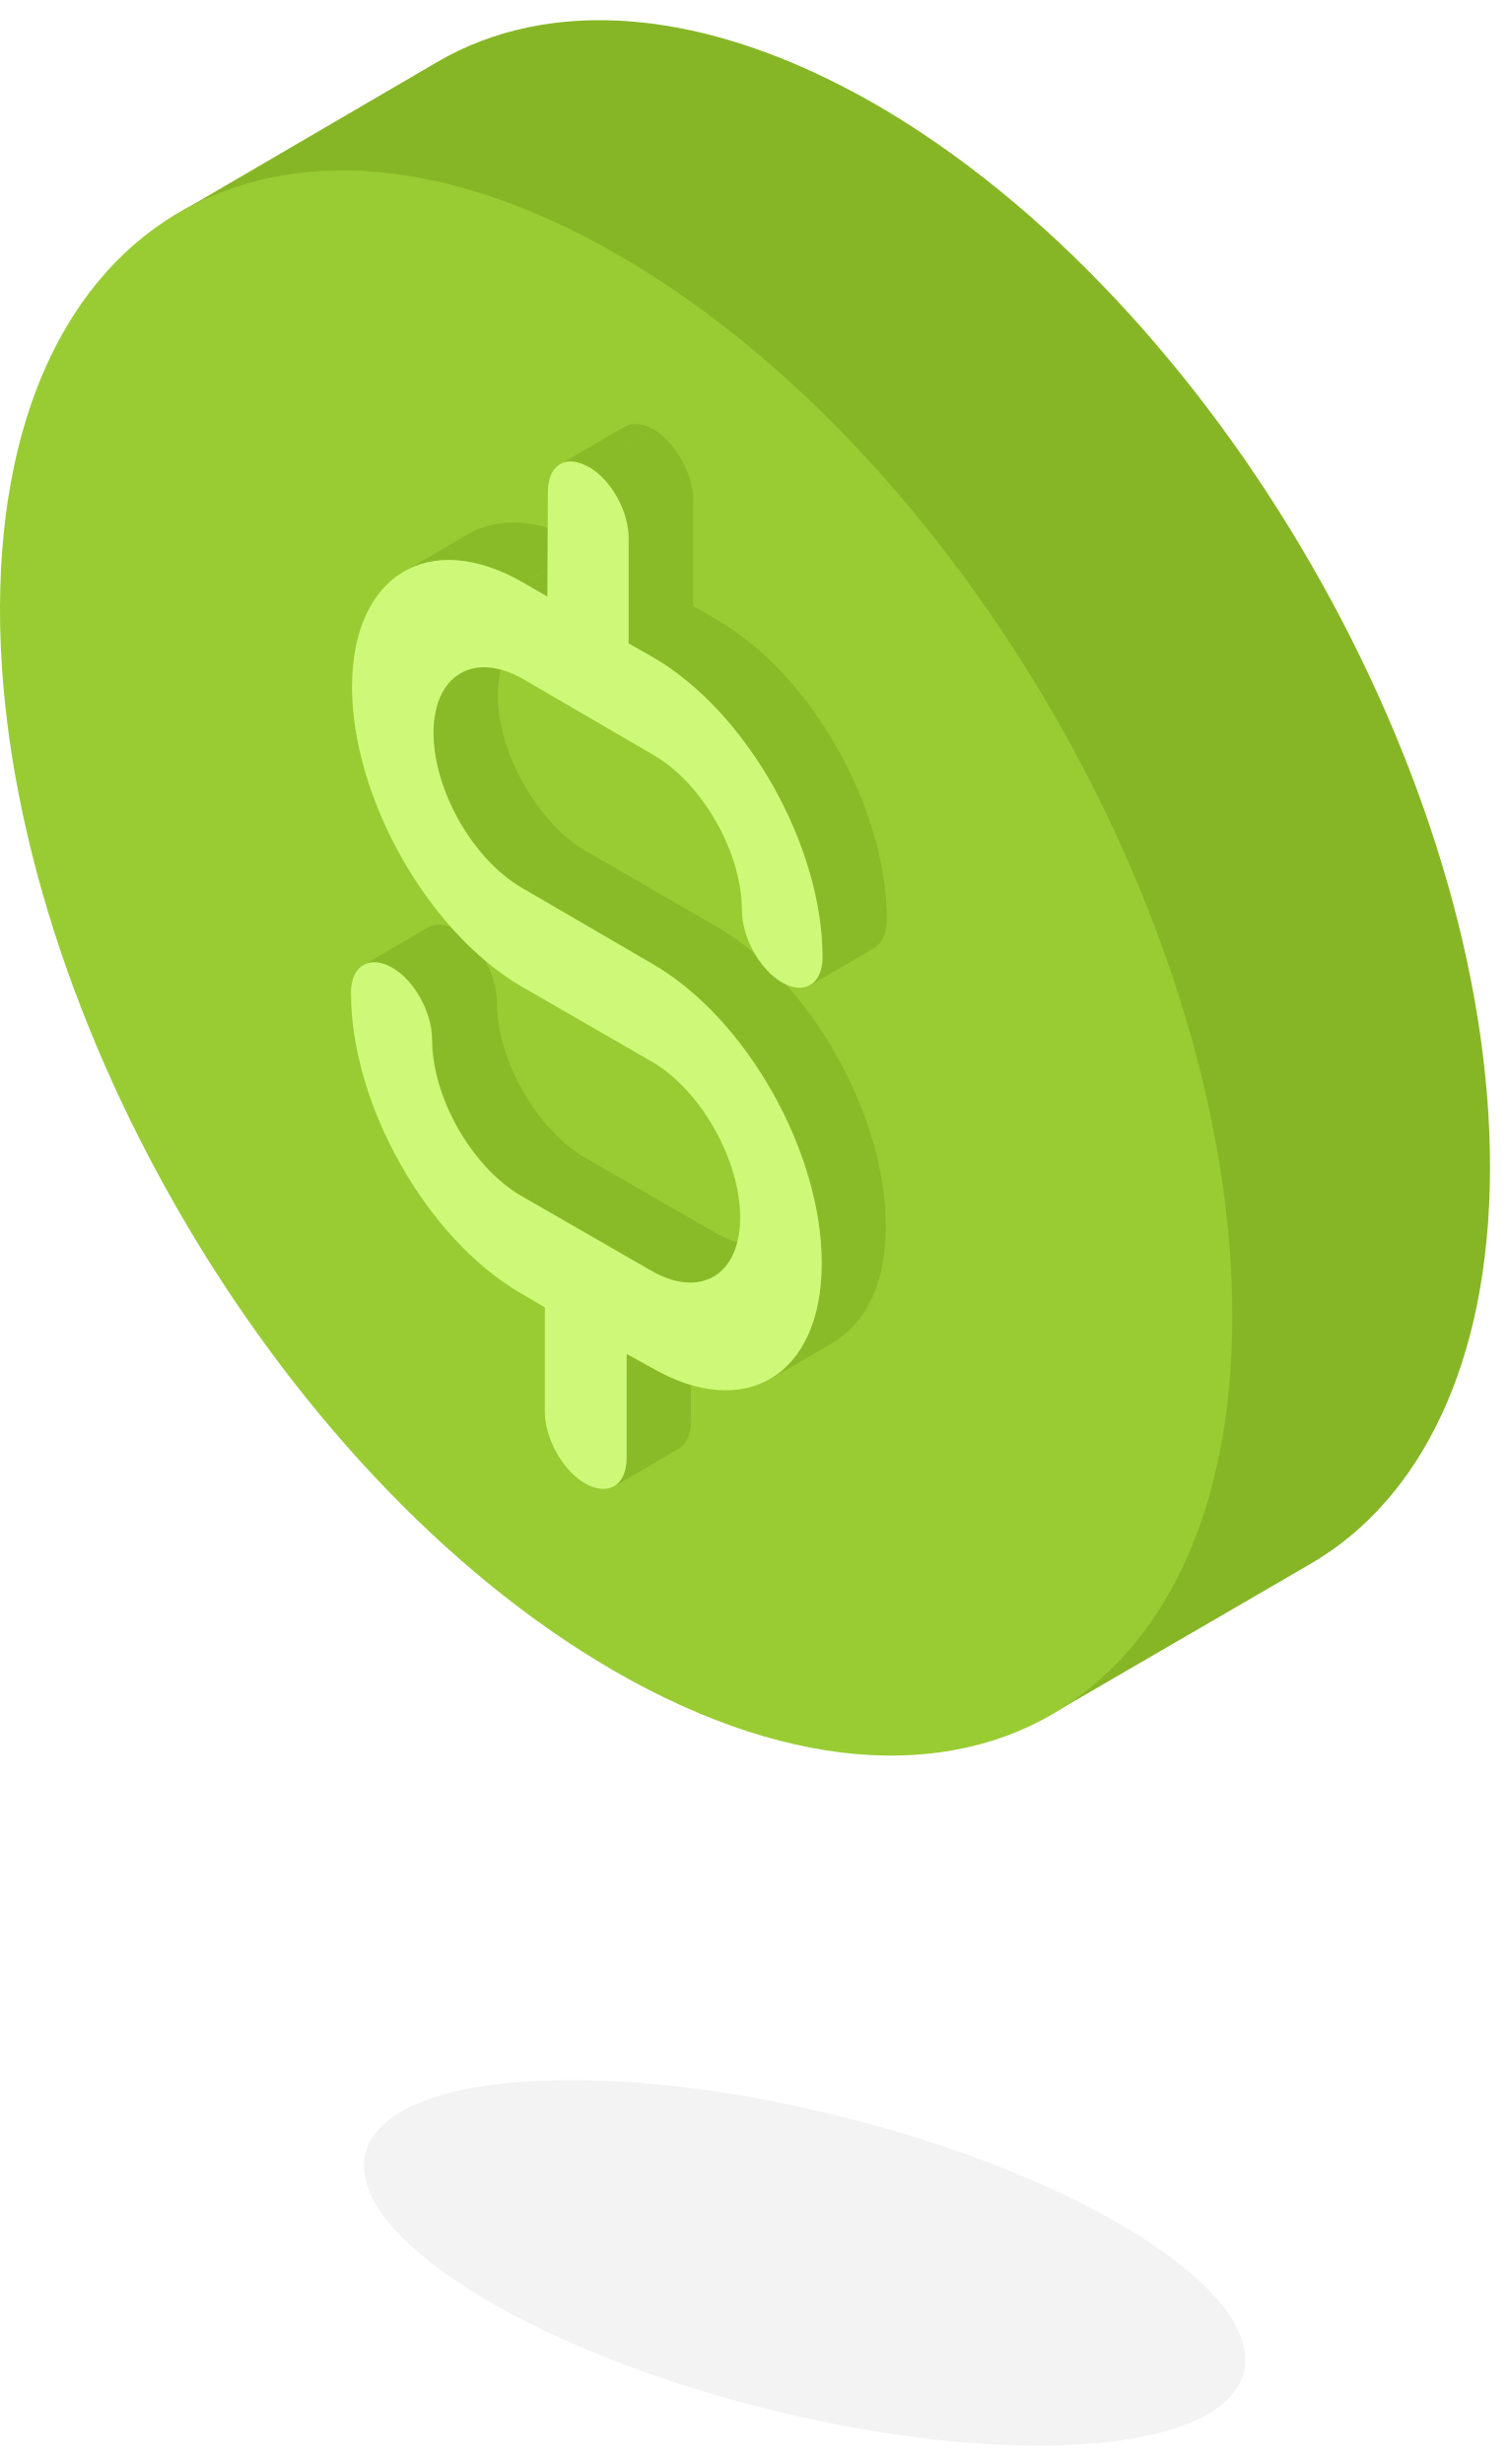
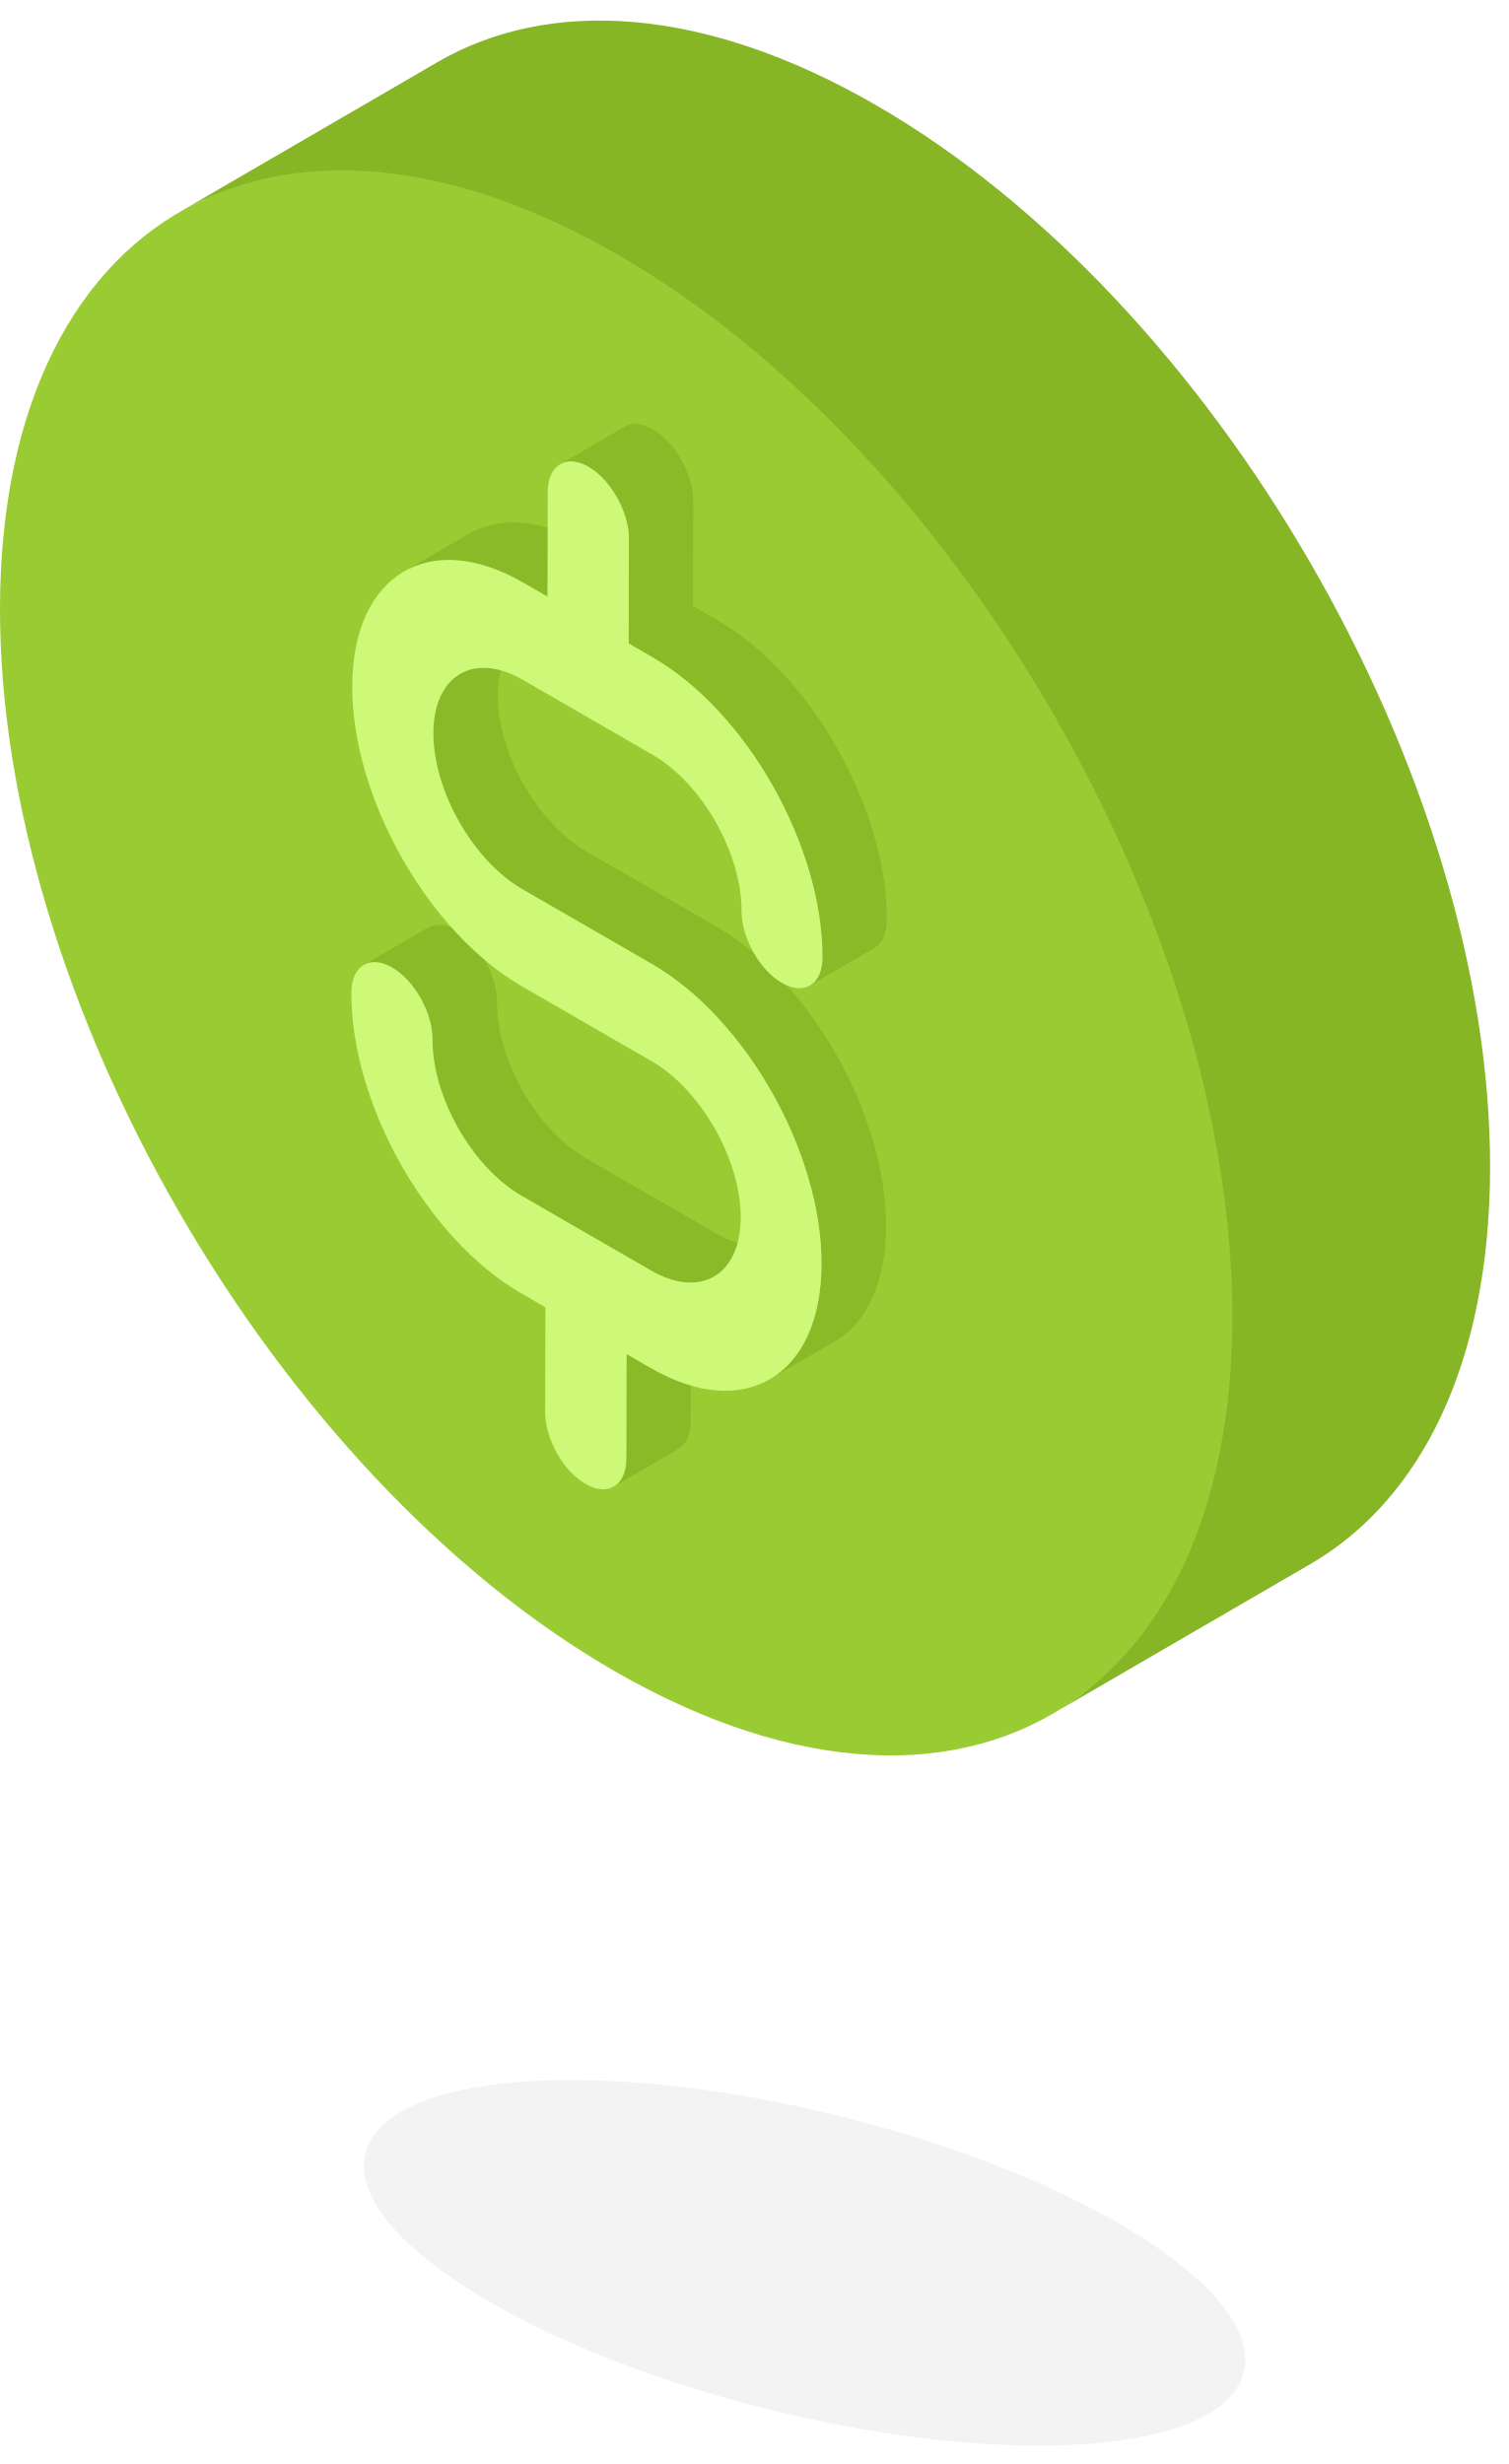
- <svg xmlns="http://www.w3.org/2000/svg" width="60" height="98">
-   <g fill="none">
-     <g>
-       <g>
-         <g transform="translate(0 0)">
-           <g>
-             <path fill="#9c3" d="M26 7.5C39.53 15.3 53.54 35.45 53.5 51c-.02 7.2-6.87 13.84-10.74 16.6-4.5 3.2-11.05 3.06-18.33-1.14C10.9 58.64-.04 39.7 0 24.16c.02-8.13 3.03-13.72 7.83-16.1C12.23 5.9 20.53 2.76 27 6.5l-1 1z" />
-             <path id="Combined-Shape" fill="#86B626" d="M59.26 46.5c-.02 7.7-2.75 13.15-7.14 15.7l-10.26 5.96c4.4-2.55 7.13-8 7.15-15.7.06-15.57-10.88-34.5-24.42-42.32-6.8-3.93-12.98-4.3-17.43-1.7L17.4 2.46c4.46-2.6 10.63-2.22 17.44 1.7C48.37 12 59.3 30.94 59.26 46.5z" />
-             <path fill="#89BA28" d="M25.96 26.15L25 25.6v-4.17l2.57-1.5v4.17l-2.24 1.3 2.24-1.3.96.56c3.74 2.16 6.75 7.5 6.74 11.94 0 .54-.2.93-.5 1.1l-2.55 1.5c.3-.18.5-.57.5-1.1 0-4.44-3.02-9.8-6.76-11.95zM21.13 23l2.24-1.32.97.56-2.57 1.5-.96-.57c-1.83-1.06-3.5-1.15-4.74-.44l2.57-1.5c1.22-.7 2.9-.6 4.74.45l-2.24 1.3zm6.67 26.43l.66-.4c.97.58 1.86.62 2.5.25l-2.56 1.5c-.65.36-1.53.32-2.5-.25l-5.16-2.97 2.56-1.5 5.16 2.98-.66.4zm-.82 8.2l-2.57 1.5c.32-.18.5-.57.5-1.1l2.57-1.5c0 .54-.2.93-.5 1.1zm-2.06-3.77l2.56-1.5v4.17l-2.57 1.5.02-4.17zM14.47 38.38l2.56-1.5c.3-.16.7-.14 1.13.1.9.53 1.6 1.8 1.6 2.87 0 2.3 1.58 5.08 3.54 6.22l-2.56 1.5c-1.96-1.15-3.55-3.93-3.54-6.23 0-1.06-.7-2.35-1.6-2.86-.44-.25-.84-.27-1.13-.1zM18.3 26.8l2.56-1.48c-.65.37-1.06 1.2-1.06 2.34 0 2.3 1.58 5.08 3.54 6.22l-2.56 1.48c-1.97-1.13-3.55-3.9-3.54-6.2 0-1.16.4-1.98 1.06-2.36zm2.48 8.57l2.56-1.5 5.15 2.98-2.57 1.5-5.15-2.98zm12.4 18l-2.56 1.5c1.26-.75 2.05-2.34 2.06-4.6 0-4.42-3-9.77-6.75-11.93l2.56-1.5c3.73 2.17 6.75 7.52 6.74 11.95 0 2.25-.8 3.83-2.06 4.57zm-10.9-34.9l2.56-1.5c.3-.17.7-.15 1.13.1l-2.56 1.5c-.43-.26-.83-.28-1.12-.1zm1.13.1l2.57-1.5c.88.5 1.6 1.8 1.6 2.87L25 21.44c.02-1.08-.7-2.37-1.6-2.88z" />
-             <path fill="#CEF978" d="M23.4 18.56c.9.5 1.62 1.8 1.6 2.87v4.16l.97.55c3.73 2.16 6.75 7.5 6.74 11.94 0 1.05-.72 1.5-1.6 1-.9-.52-1.6-1.8-1.6-2.87 0-2.3-1.58-5.08-3.55-6.2l-5.15-3c-1.96-1.12-3.56-.17-3.57 2.12 0 2.3 1.58 5.08 3.55 6.2l5.15 3c3.74 2.15 6.76 7.5 6.74 11.93 0 4.44-3.05 6.3-6.78 4.13l-.98-.54v4.16c0 1.07-.75 1.5-1.63 1-.9-.5-1.62-1.8-1.62-2.86V52l-.95-.56c-3.74-2.16-6.77-7.52-6.76-11.96 0-1.07.74-1.5 1.62-1 .9.5 1.6 1.8 1.6 2.86 0 2.3 1.58 5.08 3.54 6.22l5.16 2.97c1.96 1.14 3.55.2 3.56-2.1 0-2.3-1.58-5.1-3.54-6.22l-5.15-2.97C17.03 37.08 14 31.73 14 27.3c.02-4.44 3.07-6.28 6.8-4.13l.97.56.02-4.16c0-1.07.7-1.52 1.6-1" />
+ <svg xmlns="http://www.w3.org/2000/svg" width="60px" height="98px" viewBox="0 0 60 98" version="1.1">
+   <defs />
+   <g id="Illustration" stroke="none" stroke-width="1" fill="none" fill-rule="evenodd">
+     <g id="ill" transform="translate(-448, -259)">
+       <g id="Group-2" transform="translate(109, 90)">
+         <g id="Group-3" transform="translate(339, 169)">
+           <g id="Group-12">
+             <path d="M26,7.5 C39.535,15.315 53.544,35.447 53.5,51 C53.479,58.186 46.631,64.836 42.762,67.585 C38.257,70.787 31.707,70.66 24.425,66.456 C10.891,58.639 -0.044,39.701 -0,24.148 C0.023,16.028 3.034,10.437 7.834,8.061 C12.227,5.886 20.532,2.766 27,6.5 L26,7.5 Z" id="Fill-6" fill="#99CC33" />
+             <path d="M59.263,46.487 C59.241,54.214 56.514,59.651 52.115,62.207 L41.863,68.163 C46.261,65.607 48.988,60.172 49.012,52.445 C49.055,36.892 38.121,17.952 24.585,10.138 C17.774,6.206 11.605,5.84 7.148,8.429 L17.399,2.471 C21.855,-0.118 28.026,0.247 34.837,4.18 C48.372,11.994 59.306,30.934 59.263,46.487 Z" id="Combined-Shape" fill="#86B626" />
+             <path d="M25.965,26.149 L25.002,25.593 L25.002,25.592 L25.013,21.431 L27.575,19.942 L27.564,24.103 L25.33,25.402 L27.565,24.104 L28.527,24.66 L28.526,24.66 C32.266,26.819 35.284,32.169 35.271,36.597 C35.27,37.142 35.082,37.527 34.777,37.704 L32.215,39.193 C32.519,39.017 32.708,38.631 32.71,38.086 C32.722,33.658 29.702,28.307 25.964,26.149 L25.965,26.149 Z M21.132,22.987 L23.374,21.684 L24.336,22.241 L21.774,23.73 L20.811,23.174 L20.81,23.174 C18.966,22.109 17.29,22.018 16.063,22.732 L18.626,21.243 C19.852,20.529 21.53,20.619 23.373,21.683 L21.132,22.987 Z M27.796,49.428 L28.458,49.043 C29.432,49.607 30.318,49.654 30.961,49.281 L28.398,50.769 C27.754,51.143 26.871,51.096 25.897,50.533 L25.896,50.534 L20.741,47.557 L23.305,46.068 L28.457,49.043 L27.796,49.428 Z M26.975,57.634 L24.411,59.123 C24.717,58.947 24.908,58.565 24.91,58.021 L27.471,56.532 C27.47,57.074 27.279,57.456 26.975,57.634 Z M24.921,53.859 L27.484,52.37 L27.472,56.532 L24.91,58.021 L24.921,53.859 Z M14.471,38.379 L17.034,36.889 C17.325,36.719 17.723,36.74 18.156,36.989 C19.051,37.506 19.767,38.788 19.763,39.855 C19.758,42.149 21.342,44.935 23.303,46.068 L20.742,47.557 C18.78,46.424 17.194,43.639 17.202,41.344 C17.203,40.277 16.487,38.995 15.593,38.479 C15.16,38.228 14.763,38.209 14.471,38.379 Z M18.298,26.805 L20.86,25.315 C20.207,25.694 19.801,26.508 19.798,27.663 C19.792,29.957 21.376,32.743 23.338,33.875 L20.776,35.365 C18.814,34.232 17.229,31.446 17.236,29.154 C17.238,27.997 17.645,27.183 18.298,26.805 Z M20.776,35.365 L23.339,33.876 L28.494,36.851 L25.93,38.342 L20.776,35.365 Z M33.181,53.367 L30.619,54.856 C31.881,54.122 32.67,52.534 32.675,50.28 C32.688,45.849 29.668,40.5 25.93,38.342 L28.493,36.851 C32.232,39.011 35.252,44.362 35.239,48.789 C35.232,51.045 34.444,52.634 33.181,53.367 Z M22.281,18.461 L24.843,16.972 C25.134,16.803 25.531,16.825 25.967,17.076 L23.405,18.565 C22.967,18.312 22.572,18.292 22.281,18.461 Z M23.405,18.565 L25.967,17.076 C26.851,17.585 27.578,18.874 27.574,19.941 L25.013,21.43 C25.016,20.363 24.287,19.074 23.405,18.565 Z" id="Combined-Shape" fill="#89BA28" />
+             <path d="M23.405,18.565 C24.287,19.074 25.016,20.363 25.013,21.43 L25.002,25.592 L25.965,26.149 C29.702,28.307 32.723,33.658 32.711,38.087 C32.707,39.154 31.983,39.605 31.091,39.089 C30.209,38.579 29.491,37.298 29.494,36.23 C29.5,33.936 27.916,31.15 25.954,30.018 L20.8,27.041 C18.838,25.909 17.242,26.859 17.234,29.152 C17.229,31.447 18.814,34.232 20.776,35.365 L25.931,38.341 C29.669,40.499 32.687,45.849 32.674,50.279 C32.662,54.719 29.622,56.572 25.885,54.414 L24.92,53.859 L24.909,58.021 C24.907,59.089 24.173,59.532 23.291,59.021 C22.396,58.507 21.68,57.223 21.682,56.156 L21.694,51.994 L20.731,51.439 C16.993,49.281 13.962,43.923 13.974,39.481 C13.976,38.414 14.711,37.969 15.593,38.479 C16.487,38.994 17.203,40.278 17.202,41.345 C17.194,43.639 18.78,46.425 20.742,47.558 L25.896,50.534 C27.858,51.667 29.454,50.716 29.46,48.421 C29.465,46.129 27.88,43.341 25.92,42.209 L20.765,39.234 C17.027,37.076 13.996,31.718 14.009,27.289 C14.022,22.861 17.073,21.016 20.811,23.174 L21.774,23.729 L21.785,19.569 C21.789,18.501 22.511,18.049 23.405,18.565" id="Fill-39" fill="#CEF978" />
          </g>
-           <ellipse cx="32" cy="90" fill="#000" fill-opacity=".05" transform="rotate(14 32 90)" rx="18" ry="6" />
+           <ellipse id="Oval-5" fill-opacity="0.05" fill="#000000" transform="translate(32, 90) rotate(14) translate(-32, -90) " cx="32" cy="90" rx="18" ry="6" />
        </g>
      </g>
    </g>
  </g>
</svg>
